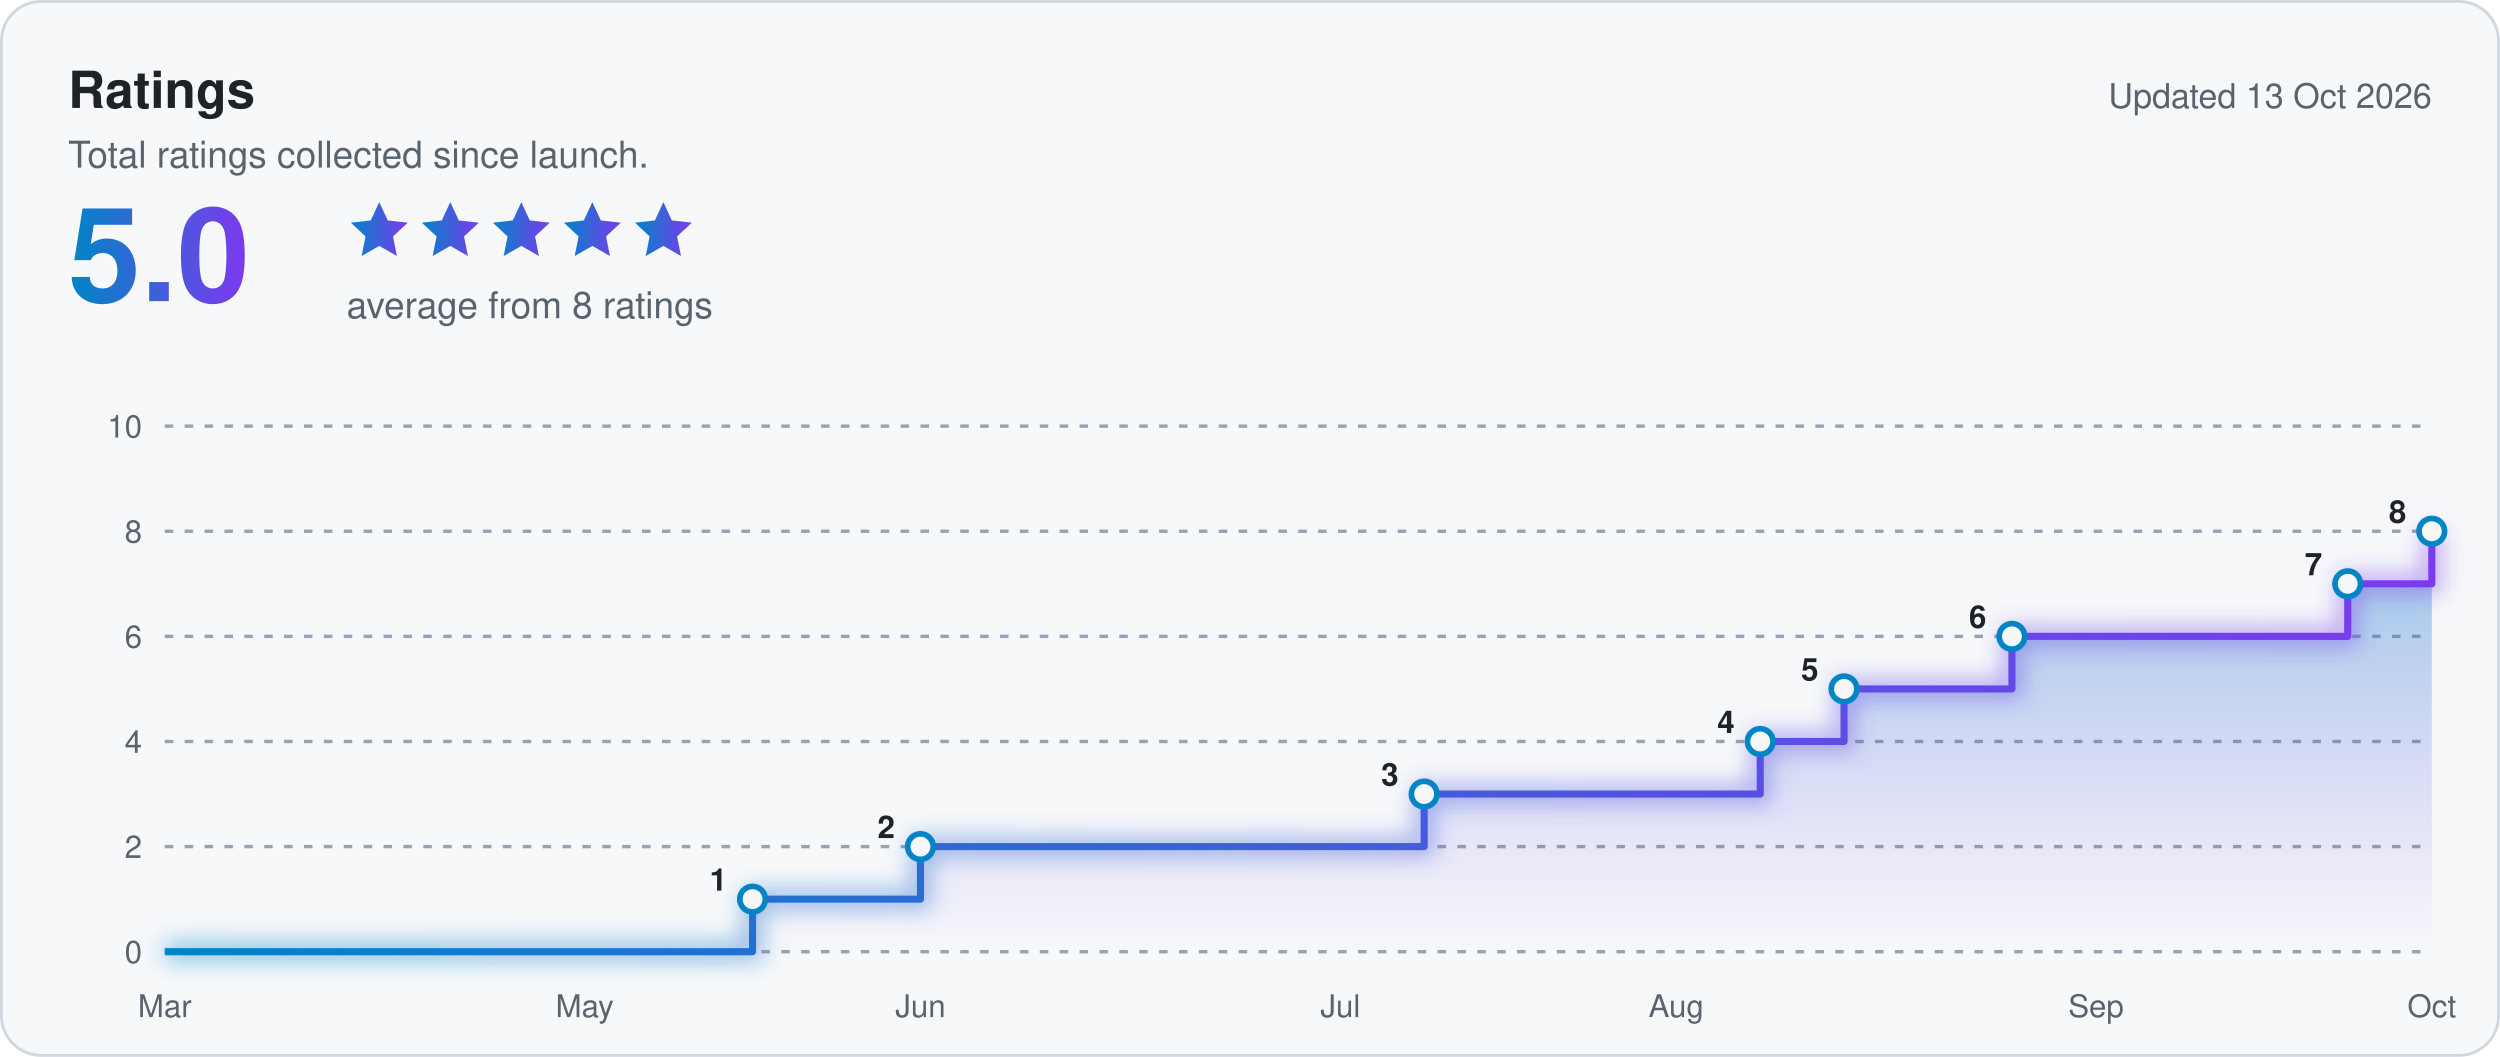
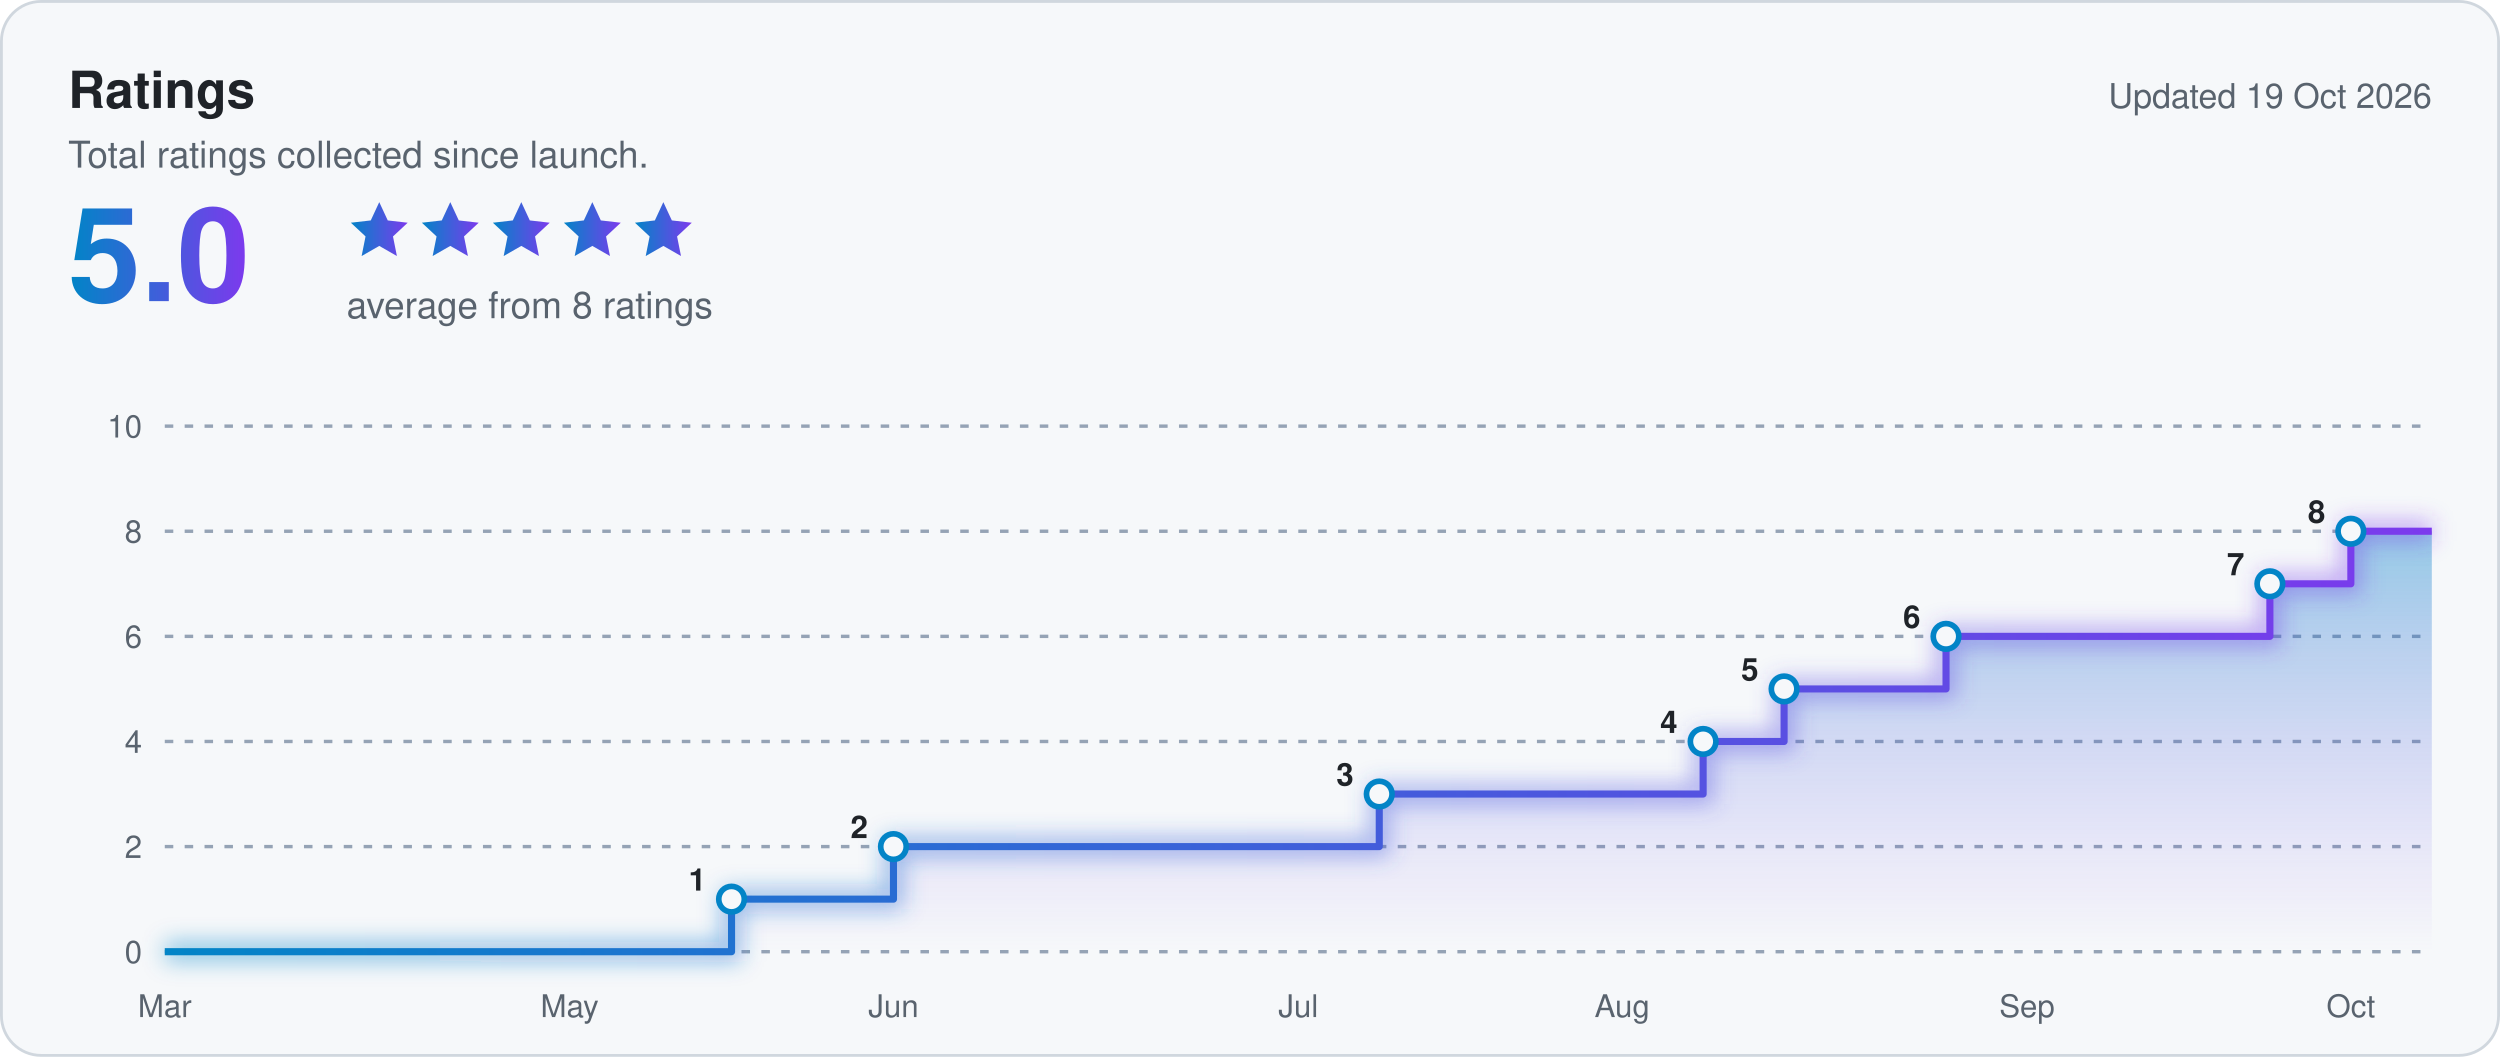
<svg xmlns="http://www.w3.org/2000/svg" viewBox="0 0 880 372" width="880" height="372" role="img" aria-label="Ratings" font-family="'Segoe UI', system-ui, -apple-system, Helvetica, Arial, sans-serif">
  <style>@keyframes draw{from{stroke-dasharray:1;stroke-dashoffset:1}to{stroke-dasharray:1;stroke-dashoffset:0}}@keyframes fade{from{opacity:0}}.ln,.gw{animation:draw 2.2s ease-out .2s backwards}.fd{animation:fade 1.4s ease 1.2s backwards}@keyframes pop{from{opacity:0;transform:scale(0)}}.sp{transform-box:fill-box;transform-origin:center;animation:pop .55s cubic-bezier(.34,1.56,.64,1) backwards}.dp{transform-box:fill-box;transform-origin:center;animation:pop .45s cubic-bezier(.34,1.56,.64,1) backwards}@media (prefers-reduced-motion:reduce){.lwv{display:none}}@media (prefers-reduced-motion:reduce){*{animation:none!important}}</style>
  <defs>
    <linearGradient id="lg" x1="0" x2="1">
      <stop offset="0" stop-color="#0284c7" />
      <stop offset="1" stop-color="#7c3aed" />
    </linearGradient>
    <linearGradient id="ag" x1="0" x2="0" y1="0" y2="1">
      <stop offset="0" stop-color="#0284c7" stop-opacity=".4" />
      <stop offset="1" stop-color="#7c3aed" stop-opacity="0" />
    </linearGradient>
    <filter id="gw" x="-5%" y="-30%" width="110%" height="160%">
      <feGaussianBlur stdDeviation="4" />
    </filter>
    <linearGradient id="wv" gradientUnits="userSpaceOnUse" x1="0" y1="0" x2="880" y2="0" gradientTransform="translate(-90,0)">
      <stop offset="0" stop-color="#fff" stop-opacity="0" />
      <stop offset=".04" stop-color="#fff" stop-opacity="0" />
      <stop offset=".08" stop-color="#fff" stop-opacity="1" />
      <stop offset=".086" stop-color="#fff" stop-opacity="0" />
      <stop offset="1" stop-color="#fff" stop-opacity="0" />
      <animateTransform attributeName="gradientTransform" type="translate" from="-90 0" to="970 0" dur="10s" begin="2.4s" repeatCount="indefinite" />
    </linearGradient>
  </defs>
  <rect x=".5" y=".5" width="879" height="371" rx="14" fill="#f6f8fa" stroke="#d0d7de" />
  <text x="24" y="38" font-size="18" font-weight="700" fill="#1f2328">Ratings</text>
  <text x="24" y="59" font-size="13" fill="#59636e">Total ratings collected since launch.</text>
-   <text x="856" y="38" font-size="12" fill="#59636e" text-anchor="end">Updated 13 Oct 2026</text>
+   <text x="856" y="38" font-size="12" fill="#59636e" text-anchor="end">Updated 19 Oct 2026</text>
  <text x="24" y="106" font-size="46" font-weight="700" fill="url(#lg)" style="animation:fade .5s ease .15s backwards">5.0</text>
  <g transform="translate(122,70)">
    <g transform="translate(0,0) scale(1.15)">
      <path class="sp" d="M10 1l2.6 5.6 6.1.7-4.5 4.2 1.2 6L10 14.4 4.6 17.5l1.2-6L1.3 7.3l6.1-.7z" fill="url(#lg)" style="animation-delay:0.35s" />
    </g>
    <g transform="translate(25,0) scale(1.15)">
      <path class="sp" d="M10 1l2.6 5.6 6.1.7-4.5 4.2 1.2 6L10 14.4 4.6 17.5l1.2-6L1.3 7.3l6.1-.7z" fill="url(#lg)" style="animation-delay:0.60s" />
    </g>
    <g transform="translate(50,0) scale(1.15)">
      <path class="sp" d="M10 1l2.6 5.6 6.1.7-4.5 4.2 1.2 6L10 14.4 4.6 17.5l1.2-6L1.3 7.3l6.1-.7z" fill="url(#lg)" style="animation-delay:0.85s" />
    </g>
    <g transform="translate(75,0) scale(1.15)">
      <path class="sp" d="M10 1l2.6 5.6 6.1.7-4.5 4.2 1.2 6L10 14.4 4.6 17.5l1.2-6L1.3 7.3l6.1-.7z" fill="url(#lg)" style="animation-delay:1.10s" />
    </g>
    <g transform="translate(100,0) scale(1.15)">
      <path class="sp" d="M10 1l2.6 5.6 6.1.7-4.5 4.2 1.2 6L10 14.4 4.6 17.5l1.2-6L1.3 7.3l6.1-.7z" fill="url(#lg)" style="animation-delay:1.35s" />
    </g>
  </g>
  <text x="122" y="112" font-size="13" fill="#59636e" style="animation:fade .5s ease .3s backwards">average from 8 ratings</text>
  <line x1="58" x2="856" y1="335.0" y2="335.0" stroke="#95a3b5" stroke-width="1.2" stroke-dasharray="3 4" />
  <text x="50" y="339.0" font-size="11" fill="#59636e" text-anchor="end">0</text>
  <line x1="58" x2="856" y1="298.0" y2="298.0" stroke="#95a3b5" stroke-width="1.2" stroke-dasharray="3 4" />
  <text x="50" y="302.0" font-size="11" fill="#59636e" text-anchor="end">2</text>
  <line x1="58" x2="856" y1="261.0" y2="261.0" stroke="#95a3b5" stroke-width="1.2" stroke-dasharray="3 4" />
  <text x="50" y="265.0" font-size="11" fill="#59636e" text-anchor="end">4</text>
  <line x1="58" x2="856" y1="224.0" y2="224.0" stroke="#95a3b5" stroke-width="1.2" stroke-dasharray="3 4" />
  <text x="50" y="228.0" font-size="11" fill="#59636e" text-anchor="end">6</text>
  <line x1="58" x2="856" y1="187.0" y2="187.0" stroke="#95a3b5" stroke-width="1.2" stroke-dasharray="3 4" />
  <text x="50" y="191.0" font-size="11" fill="#59636e" text-anchor="end">8</text>
  <line x1="58" x2="856" y1="150.0" y2="150.0" stroke="#95a3b5" stroke-width="1.2" stroke-dasharray="3 4" />
  <text x="50" y="154.0" font-size="11" fill="#59636e" text-anchor="end">10</text>
  <text x="58.0" y="358" font-size="11" fill="#59636e" text-anchor="middle">Mar</text>
-   <text x="205.8" y="358" font-size="11" fill="#59636e" text-anchor="middle">May</text>
-   <text x="324.0" y="358" font-size="11" fill="#59636e" text-anchor="middle">Jun</text>
-   <text x="471.8" y="358" font-size="11" fill="#59636e" text-anchor="middle">Jul</text>
-   <text x="590.0" y="358" font-size="11" fill="#59636e" text-anchor="middle">Aug</text>
-   <text x="737.8" y="358" font-size="11" fill="#59636e" text-anchor="middle">Sep</text>
-   <text x="856.0" y="358" font-size="11" fill="#59636e" text-anchor="middle">Oct</text>
-   <path class="fd" d="M58.0,335.0H264.9V316.5H324.0V298.0H501.3V279.5H619.6V261.0H649.1V242.5H708.2V224.0H826.4V205.5H856.0V187.0H856.0V335.0H58.0Z" fill="url(#ag)" />
-   <path class="gw" d="M58.0,335.0H264.9V316.5H324.0V298.0H501.3V279.5H619.6V261.0H649.1V242.5H708.2V224.0H826.4V205.5H856.0V187.0H856.0" pathLength="1" fill="none" stroke="url(#lg)" stroke-width="7" stroke-opacity=".45" filter="url(#gw)" />
-   <path class="ln" d="M58.0,335.0H264.9V316.5H324.0V298.0H501.3V279.5H619.6V261.0H649.1V242.5H708.2V224.0H826.4V205.5H856.0V187.0H856.0" pathLength="1" fill="none" stroke="url(#lg)" stroke-width="2.5" stroke-linejoin="round" />
-   <path class="lwv" d="M58.0,335.0H264.9V316.5H324.0V298.0H501.3V279.5H619.6V261.0H649.1V242.5H708.2V224.0H826.4V205.5H856.0V187.0H856.0" fill="none" stroke="url(#wv)" stroke-width="5.5" stroke-linecap="round" filter="url(#gw)" />
-   <path class="lwv" d="M58.0,335.0H264.9V316.5H324.0V298.0H501.3V279.5H619.6V261.0H649.1V242.5H708.2V224.0H826.4V205.5H856.0V187.0H856.0" fill="none" stroke="url(#wv)" stroke-width="2" stroke-linecap="round" />
-   <circle class="dp" cx="264.9" cy="316.5" r="4.5" fill="#f6f8fa" stroke="#0284c7" stroke-width="2" style="animation-delay:2.50s" />
-   <text x="255.9" y="313.5" font-size="11" font-weight="700" fill="#1f2328" text-anchor="end" style="animation:fade .4s ease 2.62s backwards">1</text>
-   <circle class="dp" cx="324.0" cy="298.0" r="4.5" fill="#f6f8fa" stroke="#0284c7" stroke-width="2" style="animation-delay:2.68s" />
-   <text x="315.0" y="295.0" font-size="11" font-weight="700" fill="#1f2328" text-anchor="end" style="animation:fade .4s ease 2.80s backwards">2</text>
-   <circle class="dp" cx="501.3" cy="279.5" r="4.5" fill="#f6f8fa" stroke="#0284c7" stroke-width="2" style="animation-delay:2.86s" />
-   <text x="492.3" y="276.5" font-size="11" font-weight="700" fill="#1f2328" text-anchor="end" style="animation:fade .4s ease 2.98s backwards">3</text>
-   <circle class="dp" cx="619.6" cy="261.0" r="4.5" fill="#f6f8fa" stroke="#0284c7" stroke-width="2" style="animation-delay:3.04s" />
-   <text x="610.6" y="258.0" font-size="11" font-weight="700" fill="#1f2328" text-anchor="end" style="animation:fade .4s ease 3.16s backwards">4</text>
-   <circle class="dp" cx="649.1" cy="242.5" r="4.5" fill="#f6f8fa" stroke="#0284c7" stroke-width="2" style="animation-delay:3.22s" />
-   <text x="640.1" y="239.5" font-size="11" font-weight="700" fill="#1f2328" text-anchor="end" style="animation:fade .4s ease 3.34s backwards">5</text>
-   <circle class="dp" cx="708.2" cy="224.0" r="4.5" fill="#f6f8fa" stroke="#0284c7" stroke-width="2" style="animation-delay:3.40s" />
-   <text x="699.2" y="221.0" font-size="11" font-weight="700" fill="#1f2328" text-anchor="end" style="animation:fade .4s ease 3.52s backwards">6</text>
-   <circle class="dp" cx="826.4" cy="205.5" r="4.5" fill="#f6f8fa" stroke="#0284c7" stroke-width="2" style="animation-delay:3.58s" />
-   <text x="817.4" y="202.5" font-size="11" font-weight="700" fill="#1f2328" text-anchor="end" style="animation:fade .4s ease 3.70s backwards">7</text>
-   <circle class="dp" cx="856.0" cy="187.0" r="4.5" fill="#f6f8fa" stroke="#0284c7" stroke-width="2" style="animation-delay:3.76s" />
-   <text x="847.0" y="184.0" font-size="11" font-weight="700" fill="#1f2328" text-anchor="end" style="animation:fade .4s ease 3.88s backwards">8</text>
+   <text x="200.5" y="358" font-size="11" fill="#59636e" text-anchor="middle">May</text>
+   <text x="314.5" y="358" font-size="11" fill="#59636e" text-anchor="middle">Jun</text>
+   <text x="457.0" y="358" font-size="11" fill="#59636e" text-anchor="middle">Jul</text>
+   <text x="571.0" y="358" font-size="11" fill="#59636e" text-anchor="middle">Aug</text>
+   <text x="713.5" y="358" font-size="11" fill="#59636e" text-anchor="middle">Sep</text>
+   <text x="827.5" y="358" font-size="11" fill="#59636e" text-anchor="middle">Oct</text>
+   <path class="fd" d="M58.0,335.0H257.5V316.5H314.5V298.0H485.5V279.5H599.5V261.0H628.0V242.5H685.0V224.0H799.0V205.5H827.5V187.0H856.0V335.0H58.0Z" fill="url(#ag)" />
+   <path class="gw" d="M58.0,335.0H257.5V316.5H314.5V298.0H485.5V279.5H599.5V261.0H628.0V242.5H685.0V224.0H799.0V205.5H827.5V187.0H856.0" pathLength="1" fill="none" stroke="url(#lg)" stroke-width="7" stroke-opacity=".45" filter="url(#gw)" />
+   <path class="ln" d="M58.0,335.0H257.5V316.5H314.5V298.0H485.5V279.5H599.5V261.0H628.0V242.5H685.0V224.0H799.0V205.5H827.5V187.0H856.0" pathLength="1" fill="none" stroke="url(#lg)" stroke-width="2.5" stroke-linejoin="round" />
+   <path class="lwv" d="M58.0,335.0H257.5V316.5H314.5V298.0H485.5V279.5H599.5V261.0H628.0V242.5H685.0V224.0H799.0V205.5H827.5V187.0H856.0" fill="none" stroke="url(#wv)" stroke-width="5.5" stroke-linecap="round" filter="url(#gw)" />
+   <path class="lwv" d="M58.0,335.0H257.5V316.5H314.5V298.0H485.5V279.5H599.5V261.0H628.0V242.5H685.0V224.0H799.0V205.5H827.5V187.0H856.0" fill="none" stroke="url(#wv)" stroke-width="2" stroke-linecap="round" />
+   <circle class="dp" cx="257.5" cy="316.5" r="4.5" fill="#f6f8fa" stroke="#0284c7" stroke-width="2" style="animation-delay:2.50s" />
+   <text x="248.5" y="313.5" font-size="11" font-weight="700" fill="#1f2328" text-anchor="end" style="animation:fade .4s ease 2.62s backwards">1</text>
+   <circle class="dp" cx="314.5" cy="298.0" r="4.5" fill="#f6f8fa" stroke="#0284c7" stroke-width="2" style="animation-delay:2.68s" />
+   <text x="305.5" y="295.0" font-size="11" font-weight="700" fill="#1f2328" text-anchor="end" style="animation:fade .4s ease 2.80s backwards">2</text>
+   <circle class="dp" cx="485.5" cy="279.5" r="4.5" fill="#f6f8fa" stroke="#0284c7" stroke-width="2" style="animation-delay:2.86s" />
+   <text x="476.5" y="276.5" font-size="11" font-weight="700" fill="#1f2328" text-anchor="end" style="animation:fade .4s ease 2.98s backwards">3</text>
+   <circle class="dp" cx="599.5" cy="261.0" r="4.5" fill="#f6f8fa" stroke="#0284c7" stroke-width="2" style="animation-delay:3.04s" />
+   <text x="590.5" y="258.0" font-size="11" font-weight="700" fill="#1f2328" text-anchor="end" style="animation:fade .4s ease 3.16s backwards">4</text>
+   <circle class="dp" cx="628.0" cy="242.5" r="4.5" fill="#f6f8fa" stroke="#0284c7" stroke-width="2" style="animation-delay:3.22s" />
+   <text x="619.0" y="239.5" font-size="11" font-weight="700" fill="#1f2328" text-anchor="end" style="animation:fade .4s ease 3.34s backwards">5</text>
+   <circle class="dp" cx="685.0" cy="224.0" r="4.5" fill="#f6f8fa" stroke="#0284c7" stroke-width="2" style="animation-delay:3.40s" />
+   <text x="676.0" y="221.0" font-size="11" font-weight="700" fill="#1f2328" text-anchor="end" style="animation:fade .4s ease 3.52s backwards">6</text>
+   <circle class="dp" cx="799.0" cy="205.5" r="4.5" fill="#f6f8fa" stroke="#0284c7" stroke-width="2" style="animation-delay:3.58s" />
+   <text x="790.0" y="202.5" font-size="11" font-weight="700" fill="#1f2328" text-anchor="end" style="animation:fade .4s ease 3.70s backwards">7</text>
+   <circle class="dp" cx="827.5" cy="187.0" r="4.5" fill="#f6f8fa" stroke="#0284c7" stroke-width="2" style="animation-delay:3.76s" />
+   <text x="818.5" y="184.0" font-size="11" font-weight="700" fill="#1f2328" text-anchor="end" style="animation:fade .4s ease 3.88s backwards">8</text>
</svg>
